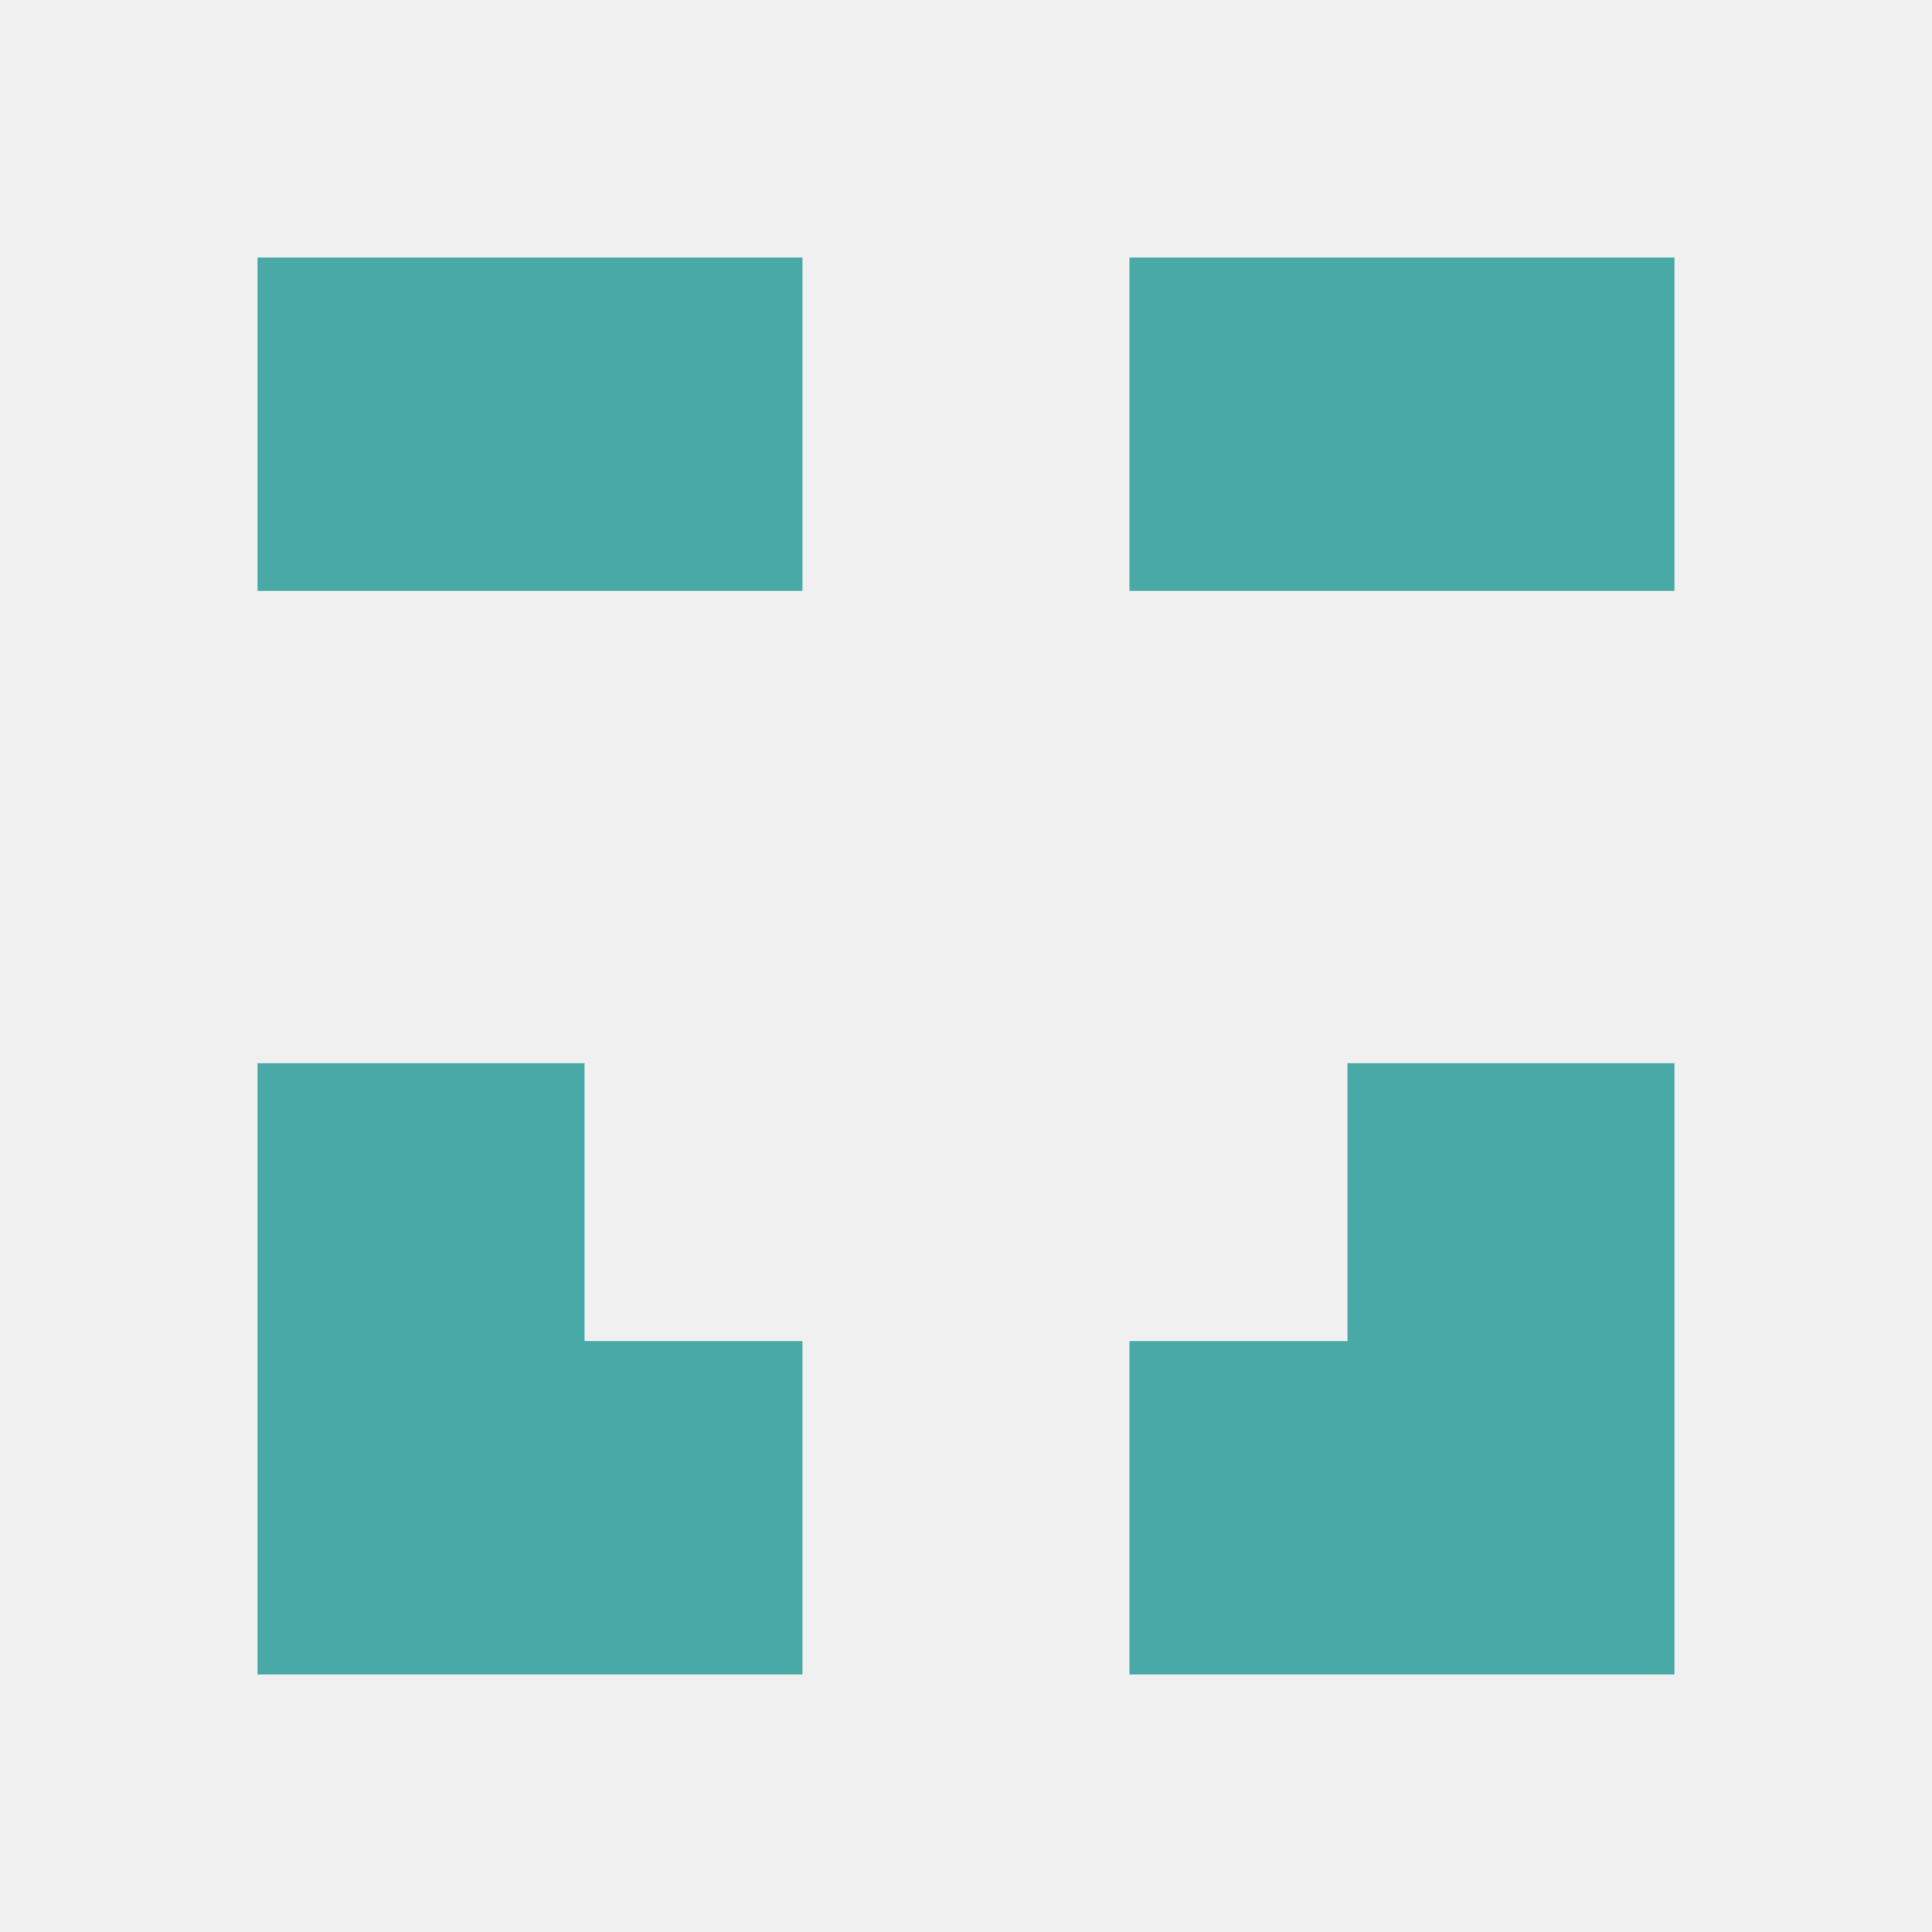
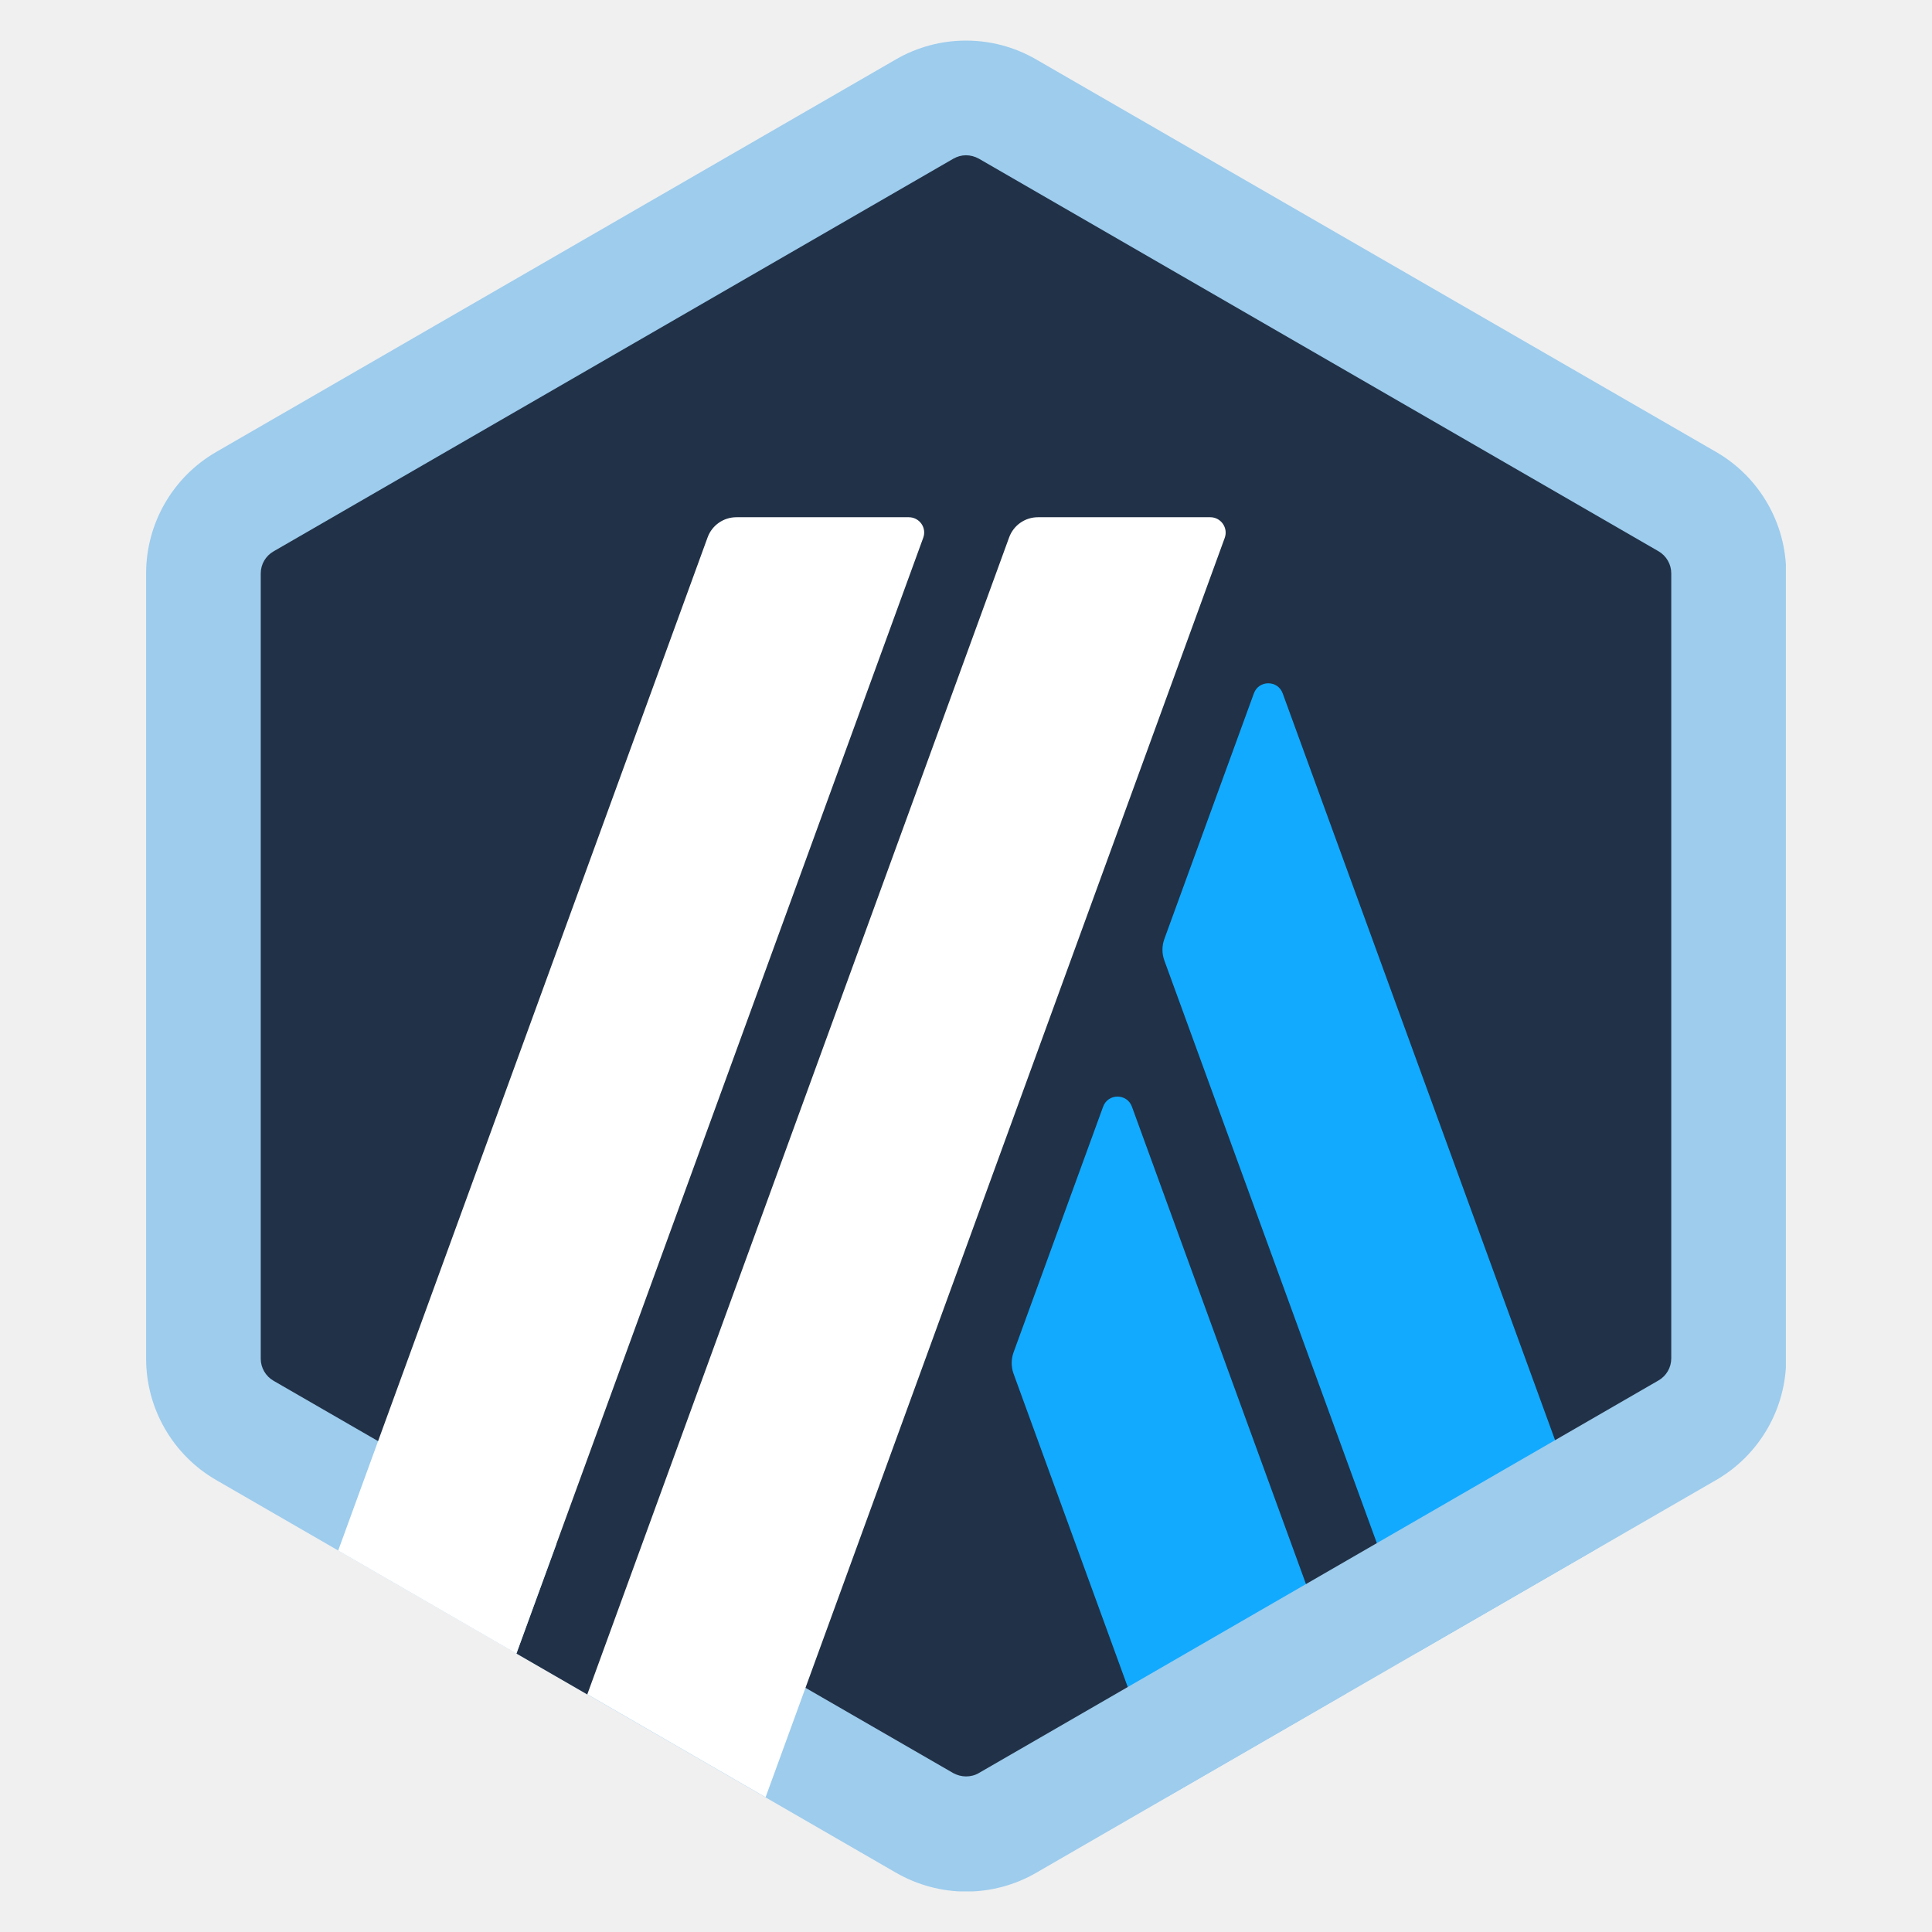
- <svg xmlns="http://www.w3.org/2000/svg" fill="none" viewBox="0 0 30 30">
-   <path fill="#48A9A6" fill-rule="evenodd" d="M12.461 4H4v5.176h8.461V4ZM26 4h-8.462v5.176H26V4Zm0 12.51h-5.077v4.313h-3.385V26H26v-9.49Zm-16.923 0H4V26h8.461v-5.177H9.077V16.51Z" clip-rule="evenodd" />
+ <svg xmlns="http://www.w3.org/2000/svg" width="238" height="238" viewBox="0 0 238 238" fill="none">
+   <g clip-path="url(#clip0_4057_1924)">
+     <path d="M25.668 74.308V163.693C25.668 169.4 28.717 174.676 33.654 177.52L111.032 222.222C115.969 225.066 122.048 225.066 126.986 222.222L204.363 177.52C209.301 174.676 212.35 169.4 212.35 163.693V74.308C212.35 68.6 209.301 63.324 204.363 60.48L126.986 15.778C122.048 12.934 115.969 12.934 111.032 15.778L33.636 60.48C28.698 63.324 25.668 68.6 25.668 74.308Z" fill="#213147" />
+     <path d="M135.889 136.336L124.853 166.611C124.554 167.453 124.554 168.37 124.853 169.212L143.838 221.305L165.796 208.619L139.442 136.336C138.844 134.671 136.487 134.671 135.889 136.336Z" fill="#12AAFF" />
+     <path d="M158.015 85.422C157.416 83.757 155.059 83.757 154.461 85.422L143.426 115.697C143.126 116.539 143.126 117.456 143.426 118.298L174.53 203.585L196.488 190.899L158.015 85.422Z" fill="#12AAFF" />
+     <path d="M119 19.127C119.542 19.127 120.085 19.277 120.571 19.539L204.308 67.908C205.28 68.469 205.879 69.517 205.879 70.621V167.341C205.879 168.464 205.28 169.493 204.308 170.054L120.571 218.424C120.104 218.704 119.542 218.835 119 218.835C118.458 218.835 117.915 218.686 117.429 218.424L33.692 170.092C32.72 169.53 32.121 168.483 32.121 167.379V70.64C32.121 69.517 32.72 68.488 33.692 67.927L117.429 19.558C117.915 19.277 118.458 19.127 119 19.127ZM119 5C116.026 5 113.034 5.767 110.359 7.32L26.641 55.671C21.292 58.758 18 64.465 18 70.64V167.36C18 173.535 21.292 179.242 26.641 182.329L110.378 230.698C113.052 232.233 116.026 233.019 119.019 233.019C121.993 233.019 124.985 232.252 127.66 230.698L211.396 182.329C216.746 179.242 220.037 173.535 220.037 167.36V70.64C220.037 64.465 216.746 58.758 211.396 55.671L127.641 7.32C124.966 5.767 121.974 5 119 5Z" fill="#9DCCED" />
+     <path d="M63.619 203.698L71.325 182.591L86.83 195.483L72.335 208.731L63.619 203.698Z" fill="#213147" />
+     <path d="M111.949 63.717H90.72C89.13 63.717 87.709 64.709 87.166 66.205L41.66 191.011L63.618 203.698L113.726 66.262C114.193 65.027 113.277 63.717 111.949 63.717Z" fill="white" />
+     <path d="M149.095 63.717H127.866C126.276 63.717 124.855 64.709 124.312 66.205L72.353 208.712L94.312 221.399L150.872 66.262C151.321 65.027 150.404 63.717 149.095 63.717Z" fill="white" />
+   </g>
+   <defs>
+     <clipPath id="clip0_4057_1924">
+       <rect width="202" height="228" fill="white" transform="translate(18 5)" />
+     </clipPath>
+   </defs>
</svg>
